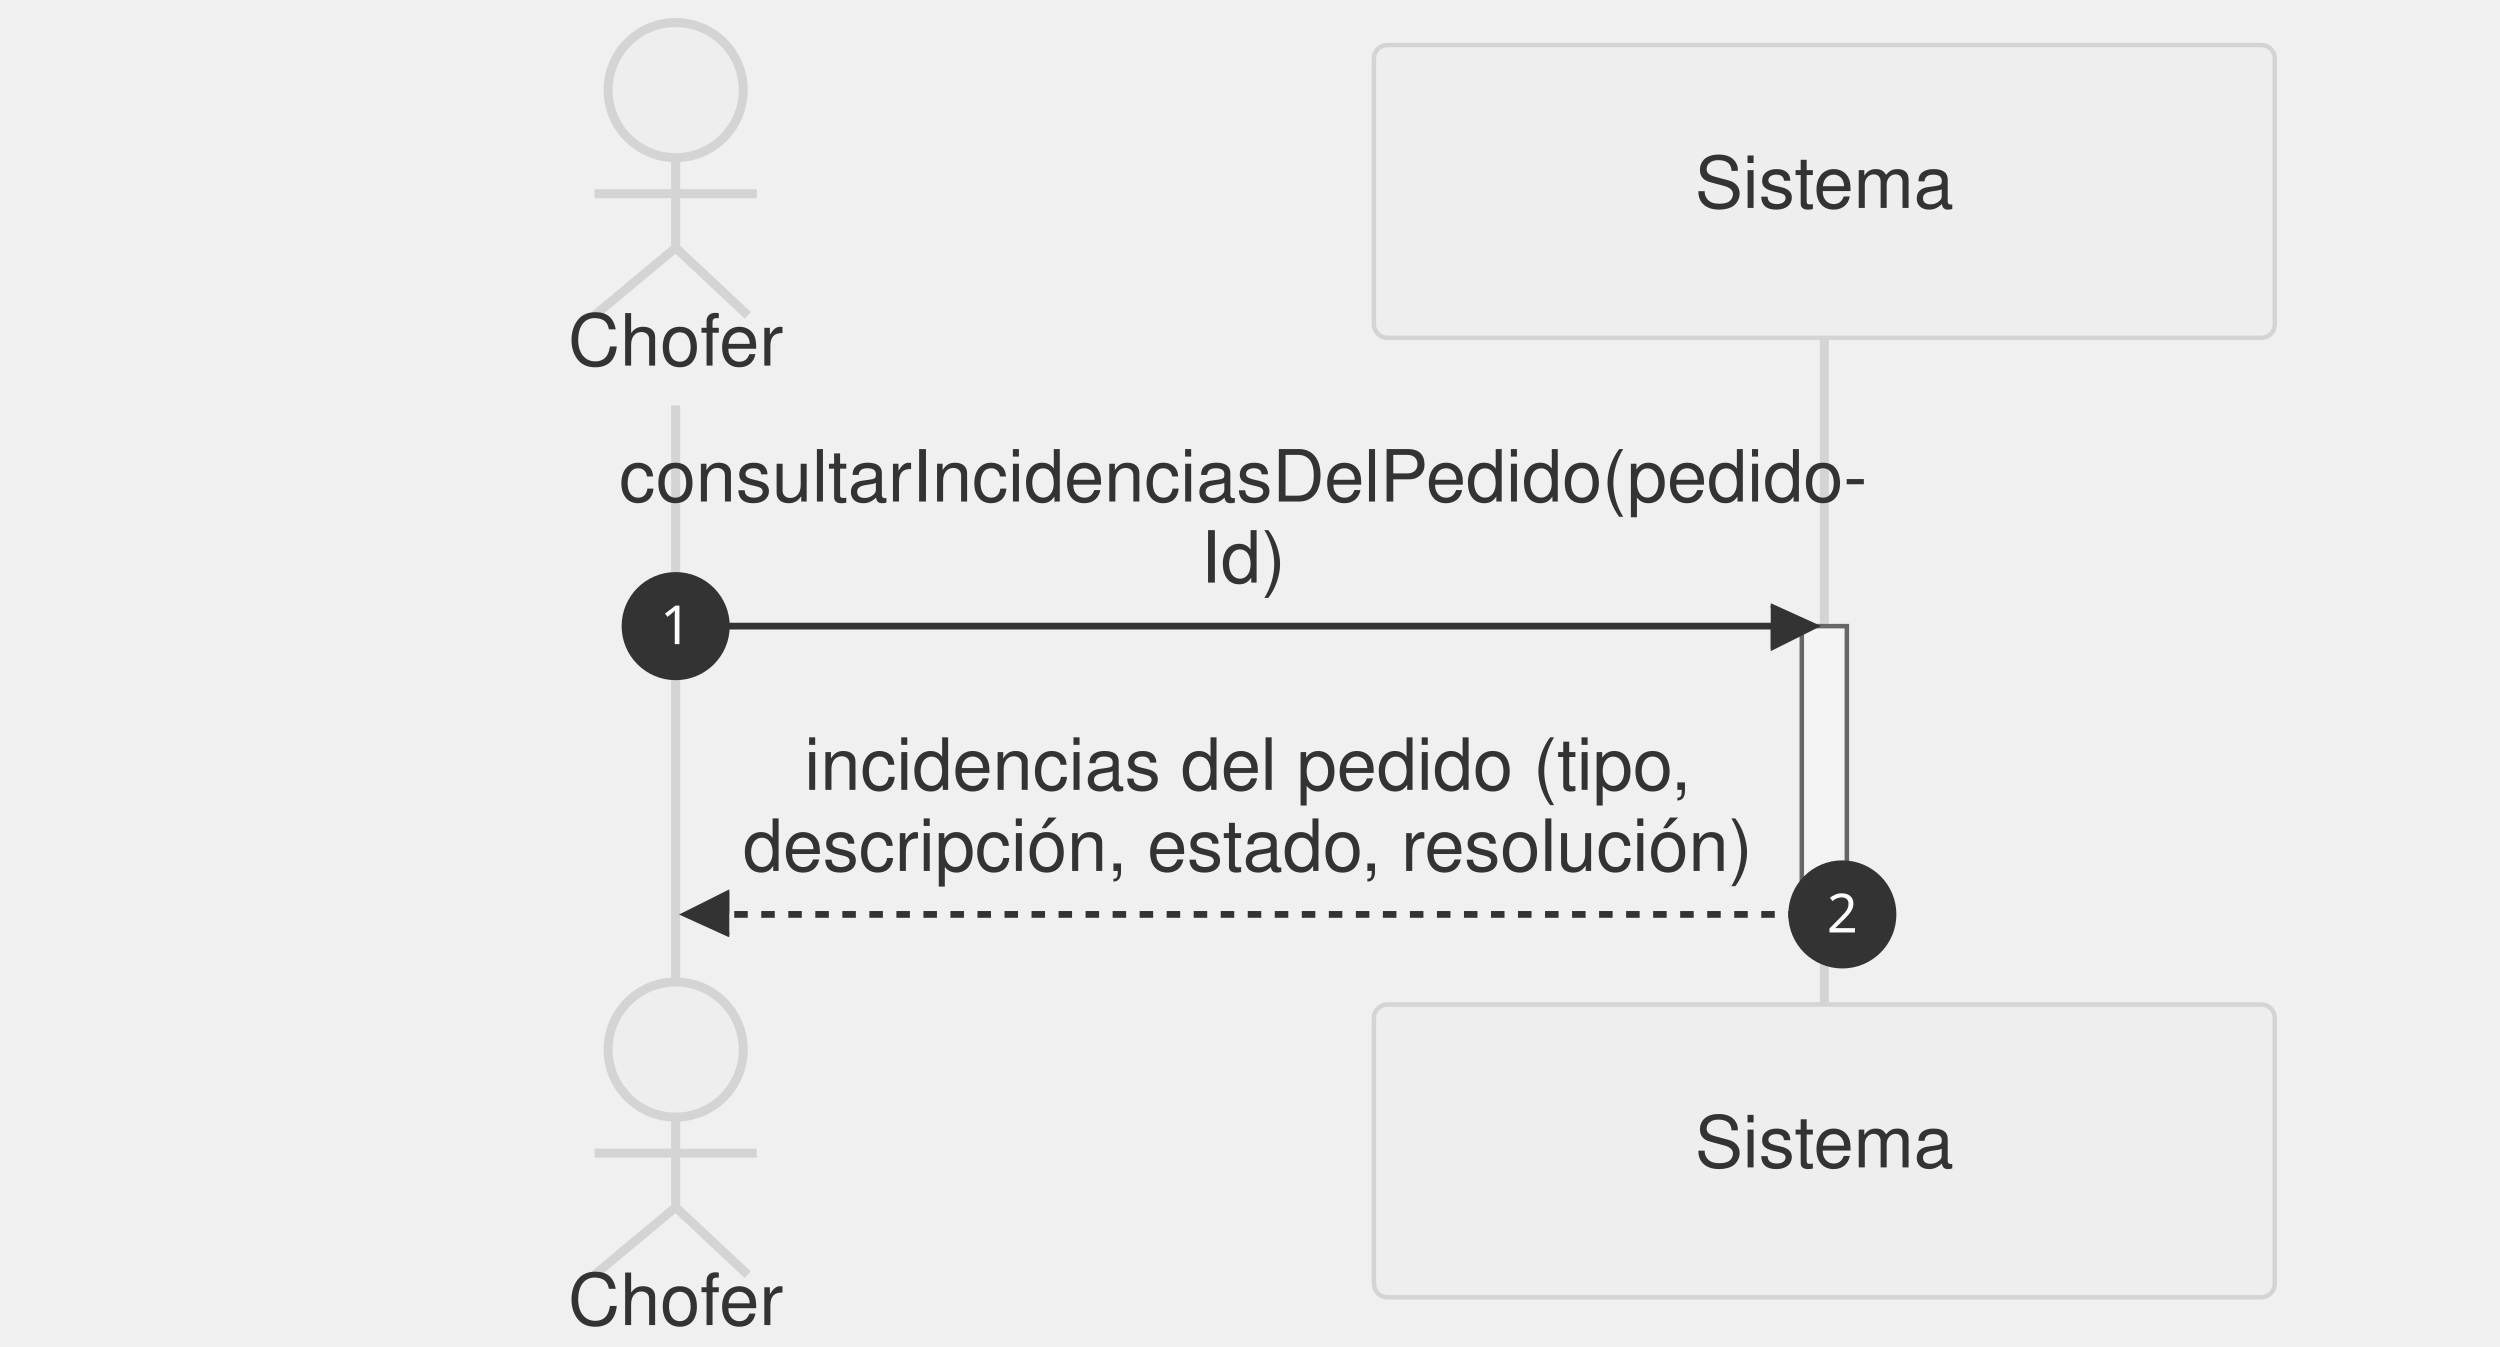
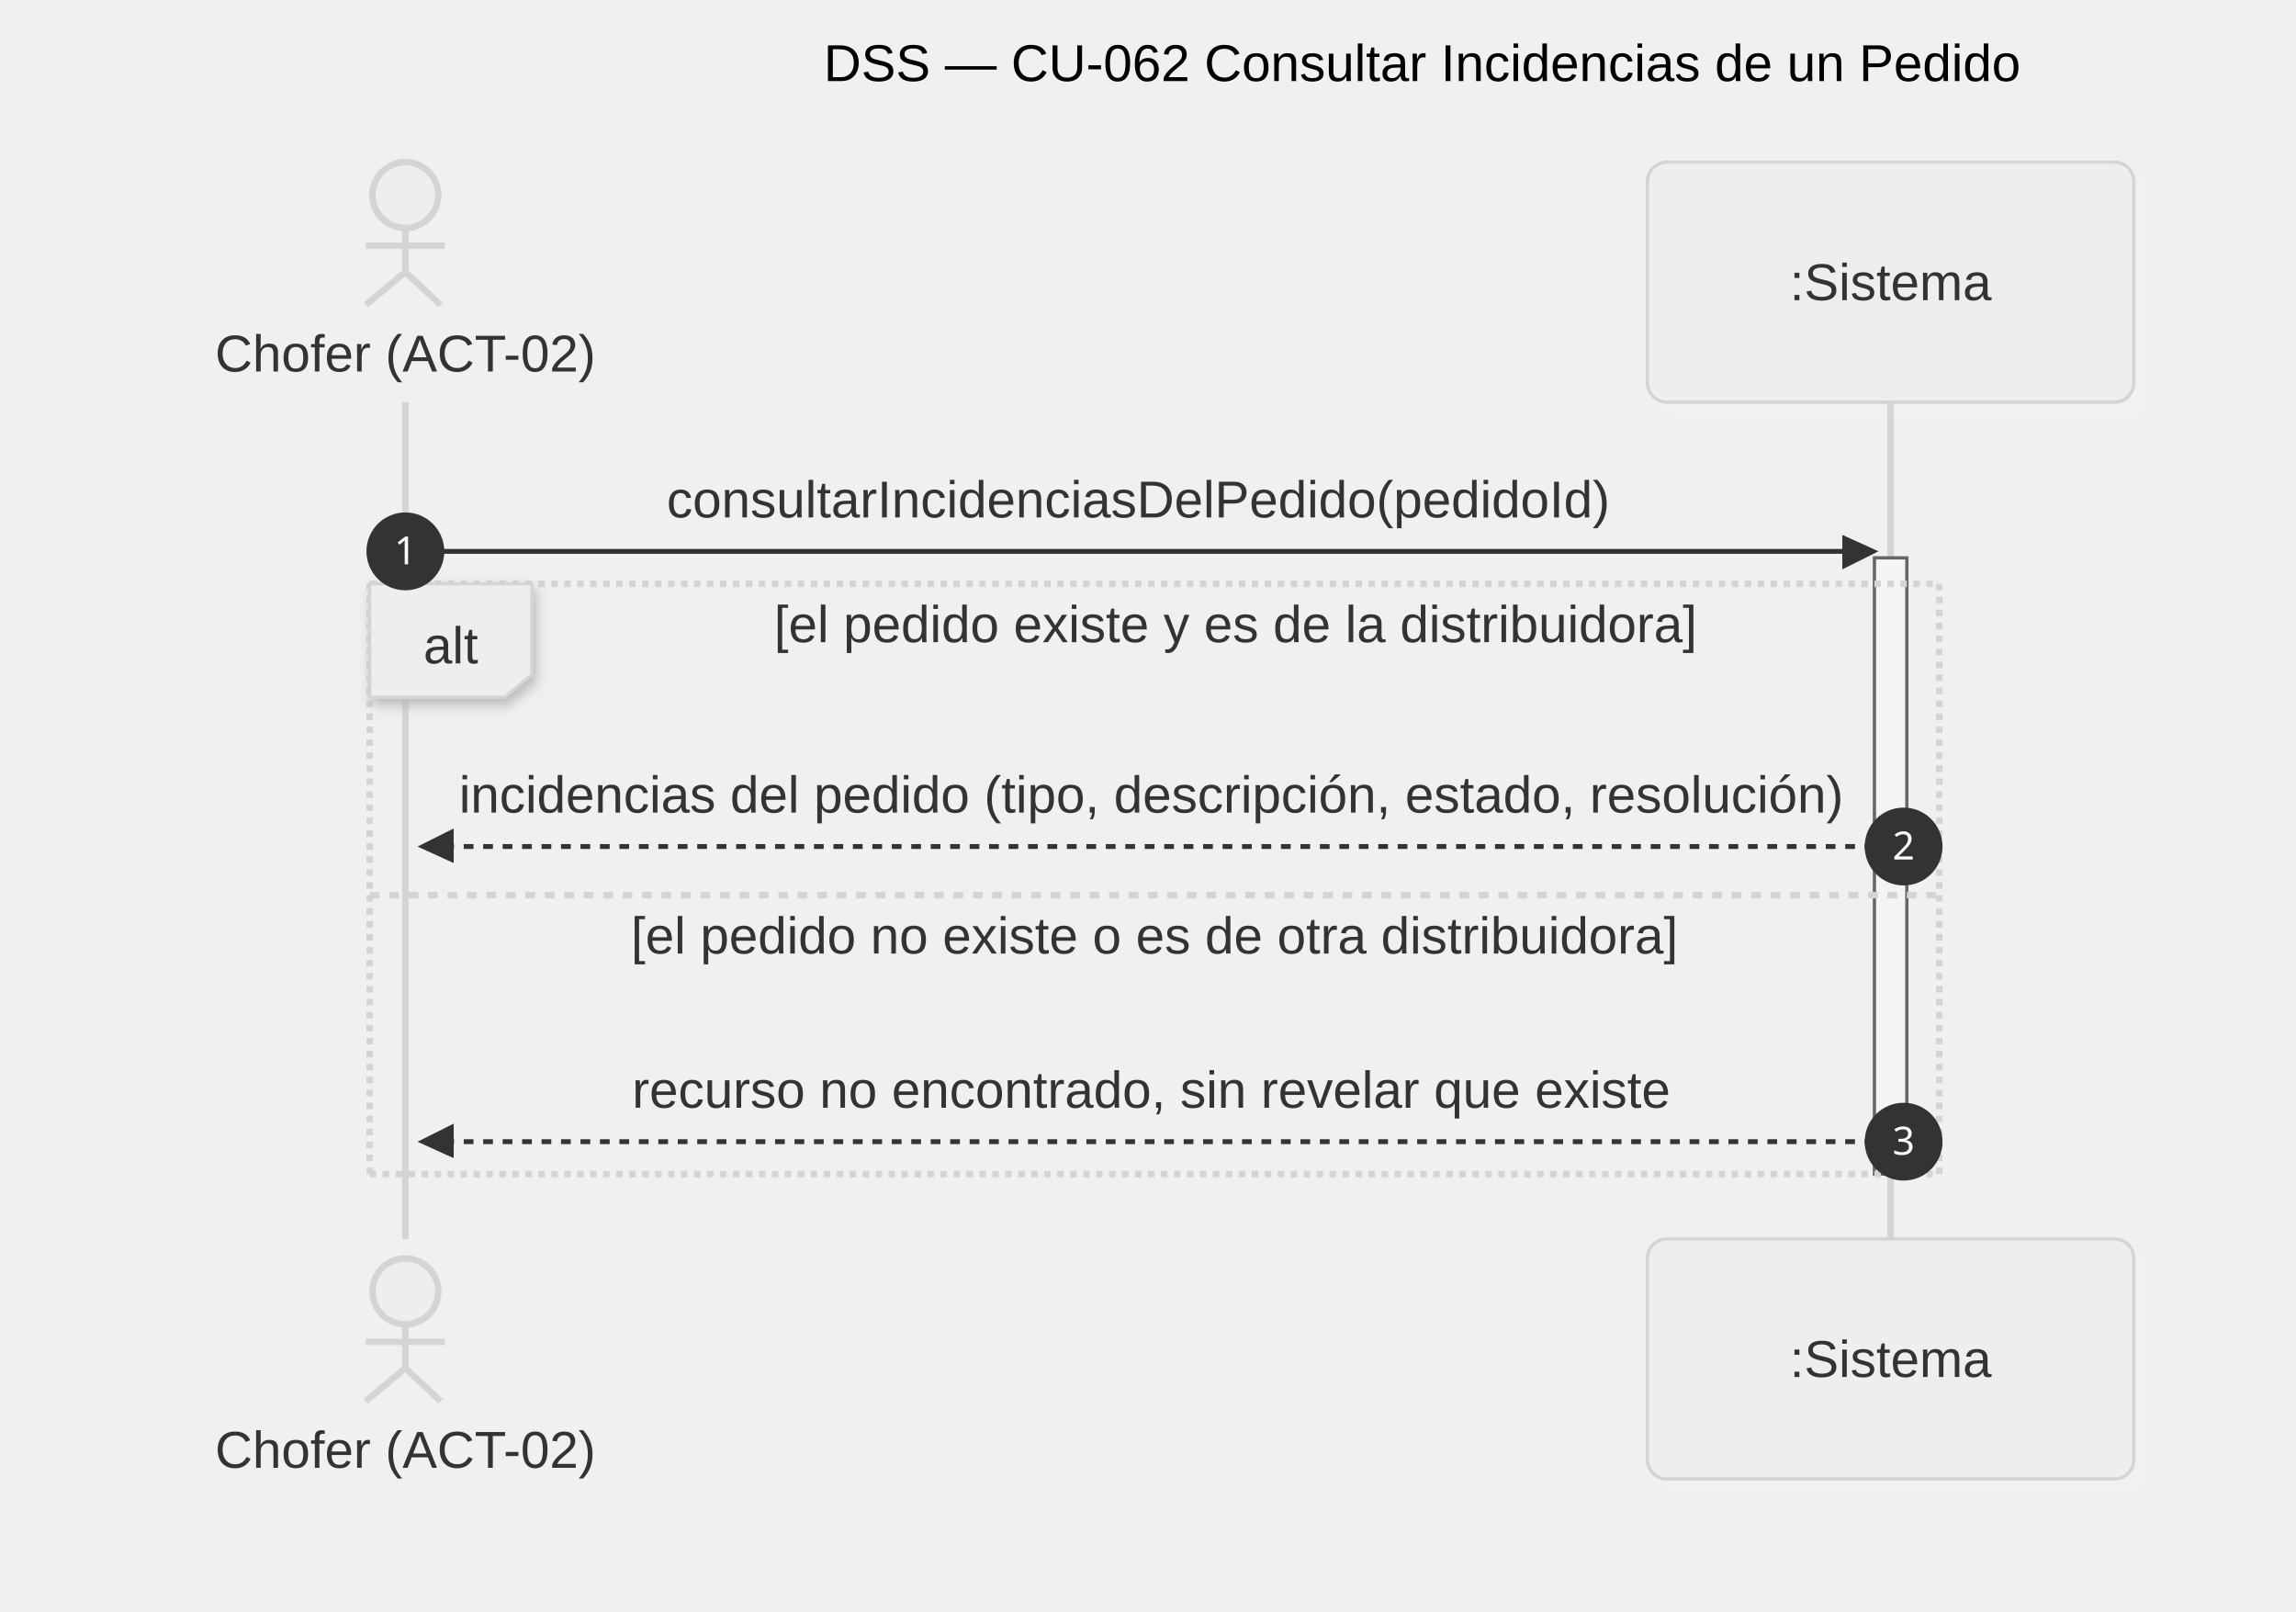
- <svg xmlns="http://www.w3.org/2000/svg" id="my-svg" width="555" height="299" viewBox="-50 -10 555 299" role="graphics-document document" aria-roledescription="sequence" style="background-color: transparent;">
+ <svg xmlns="http://www.w3.org/2000/svg" id="my-svg" width="100%" style="max-width: 708px; background-color: transparent;" viewBox="-50 -50 708 497" role="graphics-document document" aria-roledescription="sequence">
  <g>
-     <rect x="255" y="213" fill="#eaeaea" stroke="#666" width="200" height="65" name="SIS" rx="3" ry="3" class="actor actor-bottom" />
-     <text x="355" y="245.5" dominant-baseline="central" alignment-baseline="central" class="actor actor-box" style="text-anchor: middle; font-size: 16px; font-weight: 400; font-family: Helvetica, Arial, sans-serif;">
-       <tspan x="355" dy="0">Sistema</tspan>
+     <rect x="458" y="332" fill="#eaeaea" stroke="#666" width="150" height="74" name="SIS" rx="6" ry="6" class="actor actor-bottom" data-look="neo" filter="url(#my-svg-drop-shadow)" />
+     <text x="533" y="369" dominant-baseline="central" alignment-baseline="central" class="actor actor-box" style="text-anchor: middle; font-size: 16px; font-weight: 400;">
+       <tspan x="533" dy="0">:Sistema</tspan>
    </text>
  </g>
  <g />
  <g>
-     <line id="actor1" x1="355" y1="65" x2="355" y2="213" class="actor-line 200" stroke-width="0.5px" stroke="#999" name="SIS" data-et="life-line" data-id="SIS" />
-     <g id="root-1" data-et="participant" data-type="participant" data-id="SIS">
-       <rect x="255" y="0" fill="#eaeaea" stroke="#666" width="200" height="65" name="SIS" rx="3" ry="3" class="actor actor-top" />
-       <text x="355" y="32.5" dominant-baseline="central" alignment-baseline="central" class="actor actor-box" style="text-anchor: middle; font-size: 16px; font-weight: 400; font-family: Helvetica, Arial, sans-serif;">
-         <tspan x="355" dy="0">Sistema</tspan>
+     <line id="actor1" x1="533" y1="74" x2="533" y2="332" class="actor-line 200" stroke-width="0.5px" stroke="#999" name="SIS" data-et="life-line" data-id="SIS" />
+     <g id="root-1" data-look="neo" data-et="participant" data-type="participant" data-id="SIS">
+       <rect x="458" y="0" fill="#eaeaea" stroke="#666" width="150" height="74" name="SIS" rx="6" ry="6" class="actor actor-top" data-look="neo" filter="url(#my-svg-drop-shadow)" />
+       <text x="533" y="37" dominant-baseline="central" alignment-baseline="central" class="actor actor-box" style="text-anchor: middle; font-size: 16px; font-weight: 400;">
+         <tspan x="533" dy="0">:Sistema</tspan>
      </text>
    </g>
  </g>
  <g>
-     <line id="actor0" x1="100" y1="80" x2="100" y2="213" class="actor-line 200" stroke-width="0.5px" stroke="#999" name="CHO" data-et="life-line" data-id="CHO" />
+     <line id="actor0" x1="75" y1="74" x2="75" y2="332" class="actor-line 200" stroke-width="0.5px" stroke="#999" name="CHO" data-et="life-line" data-id="CHO" />
  </g>
-   <style>#my-svg{font-family:Helvetica,Arial,sans-serif;font-size:16px;fill:#000000;}@keyframes edge-animation-frame{from{stroke-dashoffset:0;}}@keyframes dash{to{stroke-dashoffset:0;}}#my-svg .edge-animation-slow{stroke-dasharray:9,5!important;stroke-dashoffset:900;animation:dash 50s linear infinite;stroke-linecap:round;}#my-svg .edge-animation-fast{stroke-dasharray:9,5!important;stroke-dashoffset:900;animation:dash 20s linear infinite;stroke-linecap:round;}#my-svg .error-icon{fill:#552222;}#my-svg .error-text{fill:#552222;stroke:#552222;}#my-svg .edge-thickness-normal{stroke-width:1px;}#my-svg .edge-thickness-thick{stroke-width:3.5px;}#my-svg .edge-pattern-solid{stroke-dasharray:0;}#my-svg .edge-thickness-invisible{stroke-width:0;fill:none;}#my-svg .edge-pattern-dashed{stroke-dasharray:3;}#my-svg .edge-pattern-dotted{stroke-dasharray:2;}#my-svg .marker{fill:#666;stroke:#666;}#my-svg .marker.cross{stroke:#666;}#my-svg svg{font-family:Helvetica,Arial,sans-serif;font-size:16px;}#my-svg p{margin:0;}#my-svg .actor{stroke:hsl(0, 0%, 83%);fill:#eee;stroke-width:1;}#my-svg rect.actor.outer-path[data-look="neo"]{filter:drop-shadow( 1px 2px 2px rgba(185,185,185,1));}#my-svg rect.note[data-look="neo"]{stroke:#999;fill:#666;filter:drop-shadow( 1px 2px 2px rgba(185,185,185,1));}#my-svg text.actor&gt;tspan{fill:#333;stroke:none;}#my-svg .actor-line{stroke:hsl(0, 0%, 83%);}#my-svg .innerArc{stroke-width:1.5;stroke-dasharray:none;}#my-svg .messageLine0{stroke-width:1.5;stroke-dasharray:none;stroke:#333;}#my-svg .messageLine1{stroke-width:1.5;stroke-dasharray:2,2;stroke:#333;}#my-svg [id$="-arrowhead"] path{fill:#333;stroke:#333;}#my-svg .sequenceNumber{fill:white;}#my-svg [id$="-sequencenumber"]{fill:#333;}#my-svg [id$="-crosshead"] path{fill:#333;stroke:#333;}#my-svg .messageText{fill:#333;stroke:none;}#my-svg .labelBox{stroke:hsl(0, 0%, 83%);fill:#eee;filter:none;}#my-svg .labelText,#my-svg .labelText&gt;tspan{fill:#333;stroke:none;}#my-svg .loopText,#my-svg .loopText&gt;tspan{fill:#333;stroke:none;}#my-svg .sectionTitle,#my-svg .sectionTitle&gt;tspan{fill:#333;stroke:none;}#my-svg .loopLine{stroke-width:2px;stroke-dasharray:2,2;stroke:hsl(0, 0%, 83%);fill:hsl(0, 0%, 83%);}#my-svg .note{stroke:#999;fill:#666;}#my-svg .noteText,#my-svg .noteText&gt;tspan{fill:#fff;stroke:none;font-weight:normal;}#my-svg .activation0{fill:#f4f4f4;stroke:#666;}#my-svg .activation1{fill:#f4f4f4;stroke:#666;}#my-svg .activation2{fill:#f4f4f4;stroke:#666;}#my-svg .actorPopupMenu{position:absolute;}#my-svg .actorPopupMenuPanel{position:absolute;fill:#eee;box-shadow:0px 8px 16px 0px rgba(0,0,0,0.2);filter:drop-shadow(3px 5px 2px rgb(0 0 0 / 0.4));}#my-svg .actor-man circle,#my-svg line{fill:#eee;stroke-width:2px;}#my-svg g rect.rect{filter:drop-shadow( 1px 2px 2px rgba(185,185,185,1));stroke:#999;}#my-svg .node .neo-node{stroke:#999;}#my-svg [data-look="neo"].node rect,#my-svg [data-look="neo"].cluster rect,#my-svg [data-look="neo"].node polygon{stroke:url(#my-svg-gradient);filter:drop-shadow( 1px 2px 2px rgba(185,185,185,1));}#my-svg [data-look="neo"].swimlane.cluster rect{filter:none;}#my-svg [data-look="neo"].node path{stroke:url(#my-svg-gradient);stroke-width:1px;}#my-svg [data-look="neo"].node .outer-path{filter:drop-shadow( 1px 2px 2px rgba(185,185,185,1));}#my-svg [data-look="neo"].node .neo-line path{stroke:#999;filter:none;}#my-svg [data-look="neo"].node circle{stroke:url(#my-svg-gradient);filter:drop-shadow( 1px 2px 2px rgba(185,185,185,1));}#my-svg [data-look="neo"].node circle .state-start{fill:#000000;}#my-svg [data-look="neo"].icon-shape .icon{fill:url(#my-svg-gradient);filter:drop-shadow( 1px 2px 2px rgba(185,185,185,1));}#my-svg [data-look="neo"].icon-shape .icon-neo path{stroke:url(#my-svg-gradient);filter:drop-shadow( 1px 2px 2px rgba(185,185,185,1));}#my-svg :root{--mermaid-font-family:Helvetica,Arial,sans-serif;}</style>
+   <style>#my-svg{font-family:"trebuchet ms",verdana,arial,sans-serif;font-size:16px;fill:#000000;}@keyframes edge-animation-frame{from{stroke-dashoffset:0;}}@keyframes dash{to{stroke-dashoffset:0;}}#my-svg .edge-animation-slow{stroke-dasharray:9,5!important;stroke-dashoffset:900;animation:dash 50s linear infinite;stroke-linecap:round;}#my-svg .edge-animation-fast{stroke-dasharray:9,5!important;stroke-dashoffset:900;animation:dash 20s linear infinite;stroke-linecap:round;}#my-svg .error-icon{fill:#552222;}#my-svg .error-text{fill:#552222;stroke:#552222;}#my-svg .edge-thickness-normal{stroke-width:1px;}#my-svg .edge-thickness-thick{stroke-width:3.5px;}#my-svg .edge-pattern-solid{stroke-dasharray:0;}#my-svg .edge-thickness-invisible{stroke-width:0;fill:none;}#my-svg .edge-pattern-dashed{stroke-dasharray:3;}#my-svg .edge-pattern-dotted{stroke-dasharray:2;}#my-svg .marker{fill:#666;stroke:#666;}#my-svg .marker.cross{stroke:#666;}#my-svg svg{font-family:"trebuchet ms",verdana,arial,sans-serif;font-size:16px;}#my-svg p{margin:0;}#my-svg .actor{stroke:hsl(0, 0%, 83%);fill:#eee;stroke-width:1;}#my-svg rect.actor.outer-path[data-look="neo"]{filter:drop-shadow( 1px 2px 2px rgba(185,185,185,1));}#my-svg rect.note[data-look="neo"]{stroke:#999;fill:#666;filter:drop-shadow( 1px 2px 2px rgba(185,185,185,1));}#my-svg text.actor&gt;tspan{fill:#333;stroke:none;}#my-svg .actor-line{stroke:hsl(0, 0%, 83%);}#my-svg .innerArc{stroke-width:1.5;stroke-dasharray:none;}#my-svg .messageLine0{stroke-width:1.5;stroke-dasharray:none;stroke:#333;}#my-svg .messageLine1{stroke-width:1.5;stroke-dasharray:2,2;stroke:#333;}#my-svg [id$="-arrowhead"] path{fill:#333;stroke:#333;}#my-svg .sequenceNumber{fill:white;}#my-svg [id$="-sequencenumber"]{fill:#333;}#my-svg [id$="-crosshead"] path{fill:#333;stroke:#333;}#my-svg .messageText{fill:#333;stroke:none;}#my-svg .labelBox{stroke:hsl(0, 0%, 83%);fill:#eee;filter:drop-shadow( 1px 2px 2px rgba(185,185,185,1));}#my-svg .labelText,#my-svg .labelText&gt;tspan{fill:#333;stroke:none;}#my-svg .loopText,#my-svg .loopText&gt;tspan{fill:#333;stroke:none;}#my-svg .sectionTitle,#my-svg .sectionTitle&gt;tspan{fill:#333;stroke:none;}#my-svg .loopLine{stroke-width:2px;stroke-dasharray:2,2;stroke:hsl(0, 0%, 83%);fill:hsl(0, 0%, 83%);}#my-svg .note{stroke:#999;fill:#666;}#my-svg .noteText,#my-svg .noteText&gt;tspan{fill:#fff;stroke:none;}#my-svg .activation0{fill:#f4f4f4;stroke:#666;}#my-svg .activation1{fill:#f4f4f4;stroke:#666;}#my-svg .activation2{fill:#f4f4f4;stroke:#666;}#my-svg .actorPopupMenu{position:absolute;}#my-svg .actorPopupMenuPanel{position:absolute;fill:#eee;box-shadow:0px 8px 16px 0px rgba(0,0,0,0.2);filter:drop-shadow(3px 5px 2px rgb(0 0 0 / 0.4));}#my-svg .actor-man circle,#my-svg line{fill:#eee;stroke-width:2px;}#my-svg g rect.rect{filter:drop-shadow( 1px 2px 2px rgba(185,185,185,1));stroke:#999;}#my-svg .node .neo-node{stroke:#999;}#my-svg [data-look="neo"].node rect,#my-svg [data-look="neo"].cluster rect,#my-svg [data-look="neo"].node polygon{stroke:url(#my-svg-gradient);filter:drop-shadow( 1px 2px 2px rgba(185,185,185,1));}#my-svg [data-look="neo"].swimlane.cluster rect{filter:none;}#my-svg [data-look="neo"].node path{stroke:url(#my-svg-gradient);stroke-width:1px;}#my-svg [data-look="neo"].node .outer-path{filter:drop-shadow( 1px 2px 2px rgba(185,185,185,1));}#my-svg [data-look="neo"].node .neo-line path{stroke:#999;filter:none;}#my-svg [data-look="neo"].node circle{stroke:url(#my-svg-gradient);filter:drop-shadow( 1px 2px 2px rgba(185,185,185,1));}#my-svg [data-look="neo"].node circle .state-start{fill:#000000;}#my-svg [data-look="neo"].icon-shape .icon{fill:url(#my-svg-gradient);filter:drop-shadow( 1px 2px 2px rgba(185,185,185,1));}#my-svg [data-look="neo"].icon-shape .icon-neo path{stroke:url(#my-svg-gradient);filter:drop-shadow( 1px 2px 2px rgba(185,185,185,1));}#my-svg :root{--mermaid-font-family:"trebuchet ms",verdana,arial,sans-serif;}</style>
  <g />
  <defs>
    <symbol id="my-svg-computer" width="24" height="24">
      <path transform="scale(.5)" d="M2 2v13h20v-13h-20zm18 11h-16v-9h16v9zm-10.228 6l.466-1h3.524l.467 1h-4.457zm14.228 3h-24l2-6h2.104l-1.33 4h18.45l-1.297-4h2.073l2 6zm-5-10h-14v-7h14v7z" />
    </symbol>
  </defs>
  <defs>
    <symbol id="my-svg-database" fill-rule="evenodd" clip-rule="evenodd">
      <path transform="scale(.5)" d="M12.258.001l.256.004.255.005.253.008.251.01.249.012.247.015.246.016.242.019.241.02.239.023.236.024.233.027.231.028.229.031.225.032.223.034.22.036.217.038.214.04.211.041.208.043.205.045.201.046.198.048.194.05.191.051.187.053.183.054.18.056.175.057.172.059.168.06.163.061.16.063.155.064.15.066.074.033.073.033.071.034.07.034.069.035.068.035.067.035.066.035.064.036.064.036.062.036.06.036.06.037.058.037.058.037.055.038.055.038.053.038.052.038.051.039.05.039.048.039.047.039.045.04.044.04.043.04.041.04.04.041.039.041.037.041.036.041.034.041.033.042.032.042.03.042.029.042.027.042.026.043.024.043.023.043.021.043.02.043.018.044.017.043.015.044.013.044.012.044.011.045.009.044.007.045.006.045.004.045.002.045.001.045v17l-.001.045-.002.045-.004.045-.006.045-.007.045-.009.044-.011.045-.012.044-.013.044-.015.044-.017.043-.018.044-.02.043-.021.043-.023.043-.024.043-.026.043-.027.042-.029.042-.03.042-.032.042-.033.042-.034.041-.036.041-.037.041-.039.041-.04.041-.041.04-.043.04-.044.04-.045.04-.047.039-.048.039-.05.039-.051.039-.052.038-.053.038-.055.038-.055.038-.058.037-.058.037-.06.037-.06.036-.062.036-.064.036-.064.036-.066.035-.067.035-.068.035-.069.035-.07.034-.071.034-.073.033-.074.033-.15.066-.155.064-.16.063-.163.061-.168.06-.172.059-.175.057-.18.056-.183.054-.187.053-.191.051-.194.05-.198.048-.201.046-.205.045-.208.043-.211.041-.214.04-.217.038-.22.036-.223.034-.225.032-.229.031-.231.028-.233.027-.236.024-.239.023-.241.02-.242.019-.246.016-.247.015-.249.012-.251.01-.253.008-.255.005-.256.004-.258.001-.258-.001-.256-.004-.255-.005-.253-.008-.251-.01-.249-.012-.247-.015-.245-.016-.243-.019-.241-.02-.238-.023-.236-.024-.234-.027-.231-.028-.228-.031-.226-.032-.223-.034-.22-.036-.217-.038-.214-.04-.211-.041-.208-.043-.204-.045-.201-.046-.198-.048-.195-.05-.19-.051-.187-.053-.184-.054-.179-.056-.176-.057-.172-.059-.167-.06-.164-.061-.159-.063-.155-.064-.151-.066-.074-.033-.072-.033-.072-.034-.07-.034-.069-.035-.068-.035-.067-.035-.066-.035-.064-.036-.063-.036-.062-.036-.061-.036-.06-.037-.058-.037-.057-.037-.056-.038-.055-.038-.053-.038-.052-.038-.051-.039-.049-.039-.049-.039-.046-.039-.046-.04-.044-.04-.043-.04-.041-.04-.04-.041-.039-.041-.037-.041-.036-.041-.034-.041-.033-.042-.032-.042-.03-.042-.029-.042-.027-.042-.026-.043-.024-.043-.023-.043-.021-.043-.02-.043-.018-.044-.017-.043-.015-.044-.013-.044-.012-.044-.011-.045-.009-.044-.007-.045-.006-.045-.004-.045-.002-.045-.001-.045v-17l.001-.045.002-.045.004-.045.006-.045.007-.045.009-.044.011-.045.012-.044.013-.044.015-.044.017-.043.018-.044.02-.043.021-.043.023-.043.024-.043.026-.043.027-.042.029-.042.03-.042.032-.042.033-.042.034-.041.036-.041.037-.041.039-.041.04-.041.041-.04.043-.04.044-.04.046-.04.046-.039.049-.039.049-.039.051-.039.052-.038.053-.038.055-.038.056-.038.057-.037.058-.037.06-.037.061-.036.062-.036.063-.036.064-.036.066-.035.067-.035.068-.035.069-.035.07-.034.072-.034.072-.033.074-.033.151-.066.155-.064.159-.063.164-.061.167-.06.172-.059.176-.057.179-.056.184-.054.187-.053.19-.051.195-.05.198-.048.201-.046.204-.045.208-.043.211-.041.214-.04.217-.038.22-.036.223-.034.226-.032.228-.031.231-.028.234-.027.236-.024.238-.023.241-.02.243-.019.245-.016.247-.015.249-.012.251-.01.253-.008.255-.005.256-.004.258-.001.258.001zm-9.258 20.499v.01l.001.021.003.021.004.022.005.021.006.022.007.022.009.023.01.022.011.023.012.023.013.023.015.023.016.024.017.023.018.024.019.024.021.024.022.025.023.024.024.025.052.049.056.05.061.051.066.051.07.051.075.051.079.052.084.052.088.052.092.052.097.052.102.051.105.052.11.052.114.051.119.051.123.051.127.05.131.05.135.05.139.048.144.049.147.047.152.047.155.047.16.045.163.045.167.043.171.043.176.041.178.041.183.039.187.039.19.037.194.035.197.035.202.033.204.031.209.03.212.029.216.027.219.025.222.024.226.021.23.02.233.018.236.016.24.015.243.012.246.01.249.008.253.005.256.004.259.001.26-.001.257-.004.254-.005.25-.008.247-.011.244-.012.241-.014.237-.016.233-.018.231-.021.226-.021.224-.024.22-.026.216-.027.212-.028.21-.031.205-.031.202-.034.198-.034.194-.036.191-.037.187-.039.183-.04.179-.04.175-.042.172-.043.168-.044.163-.045.16-.046.155-.046.152-.047.148-.048.143-.049.139-.049.136-.05.131-.05.126-.05.123-.051.118-.052.114-.051.11-.052.106-.052.101-.052.096-.052.092-.052.088-.053.083-.051.079-.052.074-.052.07-.051.065-.051.06-.051.056-.05.051-.05.023-.024.023-.025.021-.024.02-.024.019-.024.018-.024.017-.024.015-.023.014-.024.013-.023.012-.023.01-.023.01-.022.008-.022.006-.022.006-.022.004-.022.004-.021.001-.021.001-.021v-4.127l-.077.055-.08.053-.083.054-.085.053-.087.052-.09.052-.093.051-.095.05-.097.05-.1.049-.102.049-.105.048-.106.047-.109.047-.111.046-.114.045-.115.045-.118.044-.12.043-.122.042-.124.042-.126.041-.128.04-.13.04-.132.038-.134.038-.135.037-.138.037-.139.035-.142.035-.143.034-.144.033-.147.032-.148.031-.15.03-.151.03-.153.029-.154.027-.156.027-.158.026-.159.025-.161.024-.162.023-.163.022-.165.021-.166.02-.167.019-.169.018-.169.017-.171.016-.173.015-.173.014-.175.013-.175.012-.177.011-.178.01-.179.008-.179.008-.181.006-.182.005-.182.004-.184.003-.184.002h-.37l-.184-.002-.184-.003-.182-.004-.182-.005-.181-.006-.179-.008-.179-.008-.178-.01-.176-.011-.176-.012-.175-.013-.173-.014-.172-.015-.171-.016-.17-.017-.169-.018-.167-.019-.166-.02-.165-.021-.163-.022-.162-.023-.161-.024-.159-.025-.157-.026-.156-.027-.155-.027-.153-.029-.151-.03-.15-.03-.148-.031-.146-.032-.145-.033-.143-.034-.141-.035-.14-.035-.137-.037-.136-.037-.134-.038-.132-.038-.13-.04-.128-.04-.126-.041-.124-.042-.122-.042-.12-.044-.117-.043-.116-.045-.113-.045-.112-.046-.109-.047-.106-.047-.105-.048-.102-.049-.1-.049-.097-.05-.095-.05-.093-.052-.09-.051-.087-.052-.085-.053-.083-.054-.08-.054-.077-.054v4.127zm0-5.654v.011l.001.021.003.021.004.021.005.022.006.022.007.022.009.022.01.022.011.023.012.023.013.023.015.024.016.023.017.024.018.024.019.024.021.024.022.024.023.025.024.024.052.05.056.05.061.05.066.051.07.051.075.052.079.051.084.052.088.052.092.052.097.052.102.052.105.052.11.051.114.051.119.052.123.05.127.051.131.05.135.049.139.049.144.048.147.048.152.047.155.046.16.045.163.045.167.044.171.042.176.042.178.04.183.04.187.038.19.037.194.036.197.034.202.033.204.032.209.03.212.028.216.027.219.025.222.024.226.022.23.02.233.018.236.016.24.014.243.012.246.01.249.008.253.006.256.003.259.001.26-.001.257-.003.254-.006.25-.008.247-.01.244-.012.241-.015.237-.016.233-.018.231-.02.226-.022.224-.024.22-.025.216-.027.212-.029.21-.03.205-.032.202-.033.198-.035.194-.036.191-.037.187-.039.183-.039.179-.041.175-.042.172-.043.168-.044.163-.045.16-.045.155-.047.152-.047.148-.048.143-.048.139-.05.136-.049.131-.05.126-.051.123-.051.118-.051.114-.052.11-.052.106-.052.101-.052.096-.052.092-.052.088-.052.083-.052.079-.052.074-.051.07-.052.065-.051.06-.05.056-.051.051-.049.023-.025.023-.024.021-.025.02-.024.019-.024.018-.024.017-.024.015-.023.014-.023.013-.024.012-.022.01-.023.01-.023.008-.022.006-.022.006-.022.004-.021.004-.022.001-.021.001-.021v-4.139l-.077.054-.08.054-.083.054-.085.052-.087.053-.09.051-.093.051-.095.051-.097.05-.1.049-.102.049-.105.048-.106.047-.109.047-.111.046-.114.045-.115.044-.118.044-.12.044-.122.042-.124.042-.126.041-.128.04-.13.039-.132.039-.134.038-.135.037-.138.036-.139.036-.142.035-.143.033-.144.033-.147.033-.148.031-.15.03-.151.03-.153.028-.154.028-.156.027-.158.026-.159.025-.161.024-.162.023-.163.022-.165.021-.166.02-.167.019-.169.018-.169.017-.171.016-.173.015-.173.014-.175.013-.175.012-.177.011-.178.009-.179.009-.179.007-.181.007-.182.005-.182.004-.184.003-.184.002h-.37l-.184-.002-.184-.003-.182-.004-.182-.005-.181-.007-.179-.007-.179-.009-.178-.009-.176-.011-.176-.012-.175-.013-.173-.014-.172-.015-.171-.016-.17-.017-.169-.018-.167-.019-.166-.02-.165-.021-.163-.022-.162-.023-.161-.024-.159-.025-.157-.026-.156-.027-.155-.028-.153-.028-.151-.03-.15-.03-.148-.031-.146-.033-.145-.033-.143-.033-.141-.035-.14-.036-.137-.036-.136-.037-.134-.038-.132-.039-.13-.039-.128-.04-.126-.041-.124-.042-.122-.043-.12-.043-.117-.044-.116-.044-.113-.046-.112-.046-.109-.046-.106-.047-.105-.048-.102-.049-.1-.049-.097-.05-.095-.051-.093-.051-.09-.051-.087-.053-.085-.052-.083-.054-.08-.054-.077-.054v4.139zm0-5.666v.011l.001.02.003.022.004.021.005.022.006.021.007.022.009.023.01.022.011.023.012.023.013.023.015.023.016.024.017.024.018.023.019.024.021.025.022.024.023.024.024.025.052.05.056.05.061.05.066.051.07.051.075.052.079.051.084.052.088.052.092.052.097.052.102.052.105.051.11.052.114.051.119.051.123.051.127.05.131.05.135.05.139.049.144.048.147.048.152.047.155.046.16.045.163.045.167.043.171.043.176.042.178.04.183.04.187.038.19.037.194.036.197.034.202.033.204.032.209.03.212.028.216.027.219.025.222.024.226.021.23.02.233.018.236.017.24.014.243.012.246.01.249.008.253.006.256.003.259.001.26-.001.257-.003.254-.006.25-.008.247-.01.244-.013.241-.014.237-.016.233-.018.231-.02.226-.022.224-.024.22-.025.216-.027.212-.029.21-.03.205-.032.202-.033.198-.035.194-.036.191-.037.187-.039.183-.039.179-.041.175-.042.172-.043.168-.044.163-.045.16-.045.155-.047.152-.047.148-.048.143-.049.139-.049.136-.049.131-.051.126-.05.123-.051.118-.052.114-.051.11-.052.106-.052.101-.052.096-.052.092-.052.088-.052.083-.052.079-.052.074-.052.07-.051.065-.051.06-.051.056-.05.051-.049.023-.025.023-.025.021-.024.02-.024.019-.024.018-.024.017-.024.015-.023.014-.024.013-.023.012-.023.01-.022.01-.023.008-.022.006-.022.006-.022.004-.022.004-.021.001-.021.001-.021v-4.153l-.077.054-.08.054-.083.053-.085.053-.087.053-.09.051-.093.051-.095.051-.097.05-.1.049-.102.048-.105.048-.106.048-.109.046-.111.046-.114.046-.115.044-.118.044-.12.043-.122.043-.124.042-.126.041-.128.04-.13.039-.132.039-.134.038-.135.037-.138.036-.139.036-.142.034-.143.034-.144.033-.147.032-.148.032-.15.03-.151.03-.153.028-.154.028-.156.027-.158.026-.159.024-.161.024-.162.023-.163.023-.165.021-.166.02-.167.019-.169.018-.169.017-.171.016-.173.015-.173.014-.175.013-.175.012-.177.01-.178.01-.179.009-.179.007-.181.006-.182.006-.182.004-.184.003-.184.001-.185.001-.185-.001-.184-.001-.184-.003-.182-.004-.182-.006-.181-.006-.179-.007-.179-.009-.178-.01-.176-.01-.176-.012-.175-.013-.173-.014-.172-.015-.171-.016-.17-.017-.169-.018-.167-.019-.166-.02-.165-.021-.163-.023-.162-.023-.161-.024-.159-.024-.157-.026-.156-.027-.155-.028-.153-.028-.151-.03-.15-.03-.148-.032-.146-.032-.145-.033-.143-.034-.141-.034-.14-.036-.137-.036-.136-.037-.134-.038-.132-.039-.13-.039-.128-.041-.126-.041-.124-.041-.122-.043-.12-.043-.117-.044-.116-.044-.113-.046-.112-.046-.109-.046-.106-.048-.105-.048-.102-.048-.1-.05-.097-.049-.095-.051-.093-.051-.09-.052-.087-.052-.085-.053-.083-.053-.08-.054-.077-.054v4.153zm8.74-8.179l-.257.004-.254.005-.25.008-.247.011-.244.012-.241.014-.237.016-.233.018-.231.021-.226.022-.224.023-.22.026-.216.027-.212.028-.21.031-.205.032-.202.033-.198.034-.194.036-.191.038-.187.038-.183.04-.179.041-.175.042-.172.043-.168.043-.163.045-.16.046-.155.046-.152.048-.148.048-.143.048-.139.049-.136.05-.131.05-.126.051-.123.051-.118.051-.114.052-.11.052-.106.052-.101.052-.096.052-.092.052-.088.052-.083.052-.079.052-.074.051-.07.052-.065.051-.06.05-.056.05-.051.05-.023.025-.023.024-.021.024-.02.025-.019.024-.018.024-.017.023-.015.024-.014.023-.013.023-.012.023-.01.023-.01.022-.008.022-.006.023-.006.021-.004.022-.004.021-.001.021-.001.021.001.021.001.021.004.021.004.022.006.021.006.023.008.022.01.022.01.023.012.023.013.023.014.023.015.024.017.023.018.024.019.024.02.025.021.024.023.024.023.025.051.05.056.05.06.05.065.051.07.052.074.051.079.052.083.052.088.052.092.052.096.052.101.052.106.052.11.052.114.052.118.051.123.051.126.051.131.05.136.05.139.049.143.048.148.048.152.048.155.046.16.046.163.045.168.043.172.043.175.042.179.041.183.04.187.038.191.038.194.036.198.034.202.033.205.032.21.031.212.028.216.027.22.026.224.023.226.022.231.021.233.018.237.016.241.014.244.012.247.011.25.008.254.005.257.004.26.001.26-.001.257-.004.254-.005.25-.008.247-.011.244-.012.241-.014.237-.016.233-.018.231-.021.226-.022.224-.023.22-.026.216-.027.212-.028.21-.031.205-.032.202-.033.198-.034.194-.036.191-.038.187-.038.183-.04.179-.041.175-.042.172-.043.168-.043.163-.045.16-.046.155-.046.152-.048.148-.048.143-.048.139-.049.136-.05.131-.05.126-.051.123-.051.118-.051.114-.052.11-.052.106-.052.101-.052.096-.052.092-.052.088-.052.083-.052.079-.052.074-.051.07-.052.065-.051.06-.05.056-.05.051-.05.023-.025.023-.024.021-.024.02-.025.019-.024.018-.024.017-.023.015-.024.014-.023.013-.023.012-.023.01-.023.01-.022.008-.022.006-.023.006-.021.004-.022.004-.021.001-.021.001-.021-.001-.021-.001-.021-.004-.021-.004-.022-.006-.021-.006-.023-.008-.022-.01-.022-.01-.023-.012-.023-.013-.023-.014-.023-.015-.024-.017-.023-.018-.024-.019-.024-.02-.025-.021-.024-.023-.024-.023-.025-.051-.05-.056-.05-.06-.05-.065-.051-.07-.052-.074-.051-.079-.052-.083-.052-.088-.052-.092-.052-.096-.052-.101-.052-.106-.052-.11-.052-.114-.052-.118-.051-.123-.051-.126-.051-.131-.05-.136-.05-.139-.049-.143-.048-.148-.048-.152-.048-.155-.046-.16-.046-.163-.045-.168-.043-.172-.043-.175-.042-.179-.041-.183-.04-.187-.038-.191-.038-.194-.036-.198-.034-.202-.033-.205-.032-.21-.031-.212-.028-.216-.027-.22-.026-.224-.023-.226-.022-.231-.021-.233-.018-.237-.016-.241-.014-.244-.012-.247-.011-.25-.008-.254-.005-.257-.004-.26-.001-.26.001z" />
    </symbol>
  </defs>
  <defs>
    <symbol id="my-svg-clock" width="24" height="24">
      <path transform="scale(.5)" d="M12 2c5.514 0 10 4.486 10 10s-4.486 10-10 10-10-4.486-10-10 4.486-10 10-10zm0-2c-6.627 0-12 5.373-12 12s5.373 12 12 12 12-5.373 12-12-5.373-12-12-12zm5.848 12.459c.202.038.202.333.001.372-1.907.361-6.045 1.111-6.547 1.111-.719 0-1.301-.582-1.301-1.301 0-.512.77-5.447 1.125-7.445.034-.192.312-.181.343.014l.985 6.238 5.394 1.011z" />
    </symbol>
  </defs>
  <defs>
    <marker id="my-svg-arrowhead" refX="7.9" refY="5" markerUnits="userSpaceOnUse" markerWidth="12" markerHeight="12" orient="auto-start-reverse">
      <path d="M -1 0 L 10 5 L 0 10 z" />
    </marker>
  </defs>
  <defs>
    <marker id="my-svg-crosshead" markerWidth="15" markerHeight="8" orient="auto" refX="4" refY="4.5">
      <path fill="none" stroke="#000000" stroke-width="1pt" d="M 1,2 L 6,7 M 6,2 L 1,7" style="stroke-dasharray: 0, 0;" />
    </marker>
  </defs>
  <defs>
    <marker id="my-svg-filled-head" refX="15.5" refY="7" markerWidth="20" markerHeight="28" orient="auto">
      <path d="M 18,7 L9,13 L14,7 L9,1 Z" />
    </marker>
  </defs>
  <defs>
    <marker id="my-svg-sequencenumber" refX="15" refY="15" markerWidth="60" markerHeight="40" orient="auto">
      <circle cx="15" cy="15" r="6" />
    </marker>
  </defs>
  <defs>
    <marker id="my-svg-solidTopArrowHead" refX="7.9" refY="7.25" markerUnits="userSpaceOnUse" markerWidth="12" markerHeight="12" orient="auto-start-reverse">
      <path d="M 0 0 L 10 8 L 0 8 z" />
    </marker>
  </defs>
  <defs>
    <marker id="my-svg-solidBottomArrowHead" refX="7.9" refY="0.75" markerUnits="userSpaceOnUse" markerWidth="12" markerHeight="12" orient="auto-start-reverse">
      <path d="M 0 0 L 10 0 L 0 8 z" />
    </marker>
  </defs>
  <defs>
    <marker id="my-svg-stickTopArrowHead" refX="7.5" refY="7" markerUnits="userSpaceOnUse" markerWidth="12" markerHeight="12" orient="auto-start-reverse">
      <path d="M 0 0 L 7 7" stroke="black" stroke-width="1.5" fill="none" />
    </marker>
  </defs>
  <defs>
    <marker id="my-svg-stickBottomArrowHead" refX="7.5" refY="0" markerUnits="userSpaceOnUse" markerWidth="12" markerHeight="12" orient="auto-start-reverse">
      <path d="M 0 7 L 7 0" stroke="black" stroke-width="1.5" fill="none" />
    </marker>
  </defs>
+   <defs>
+     <filter id="my-svg-drop-shadow" height="130%" width="130%">
+       <feDropShadow dx="4" dy="4" stdDeviation="0" flood-opacity="0.06" flood-color="#FFFFFF" />
+     </filter>
+   </defs>
  <g>
-     <rect x="350" y="129" fill="#EDF2AE" stroke="#666" width="10" height="64" class="activation0" />
+     <rect x="528" y="122" fill="#EDF2AE" stroke="#666" width="10" height="190" class="activation0" data-look="neo" />
+   </g>
+   <g data-et="control-structure" data-id="i7">
+     <line x1="64" y1="130" x2="548" y2="130" class="loopLine" />
+     <line x1="548" y1="130" x2="548" y2="312" class="loopLine" />
+     <line x1="64" y1="312" x2="548" y2="312" class="loopLine" />
+     <line x1="64" y1="130" x2="64" y2="312" class="loopLine" />
+     <line x1="64" y1="226" x2="548" y2="226" class="loopLine" style="stroke-dasharray: 3, 3;" />
+     <polygon points="64,130 114,130 114,158 105.6,165 64,165" class="labelBox" />
+     <text x="89" y="150" text-anchor="middle" dominant-baseline="middle" alignment-baseline="middle" class="labelText" style="font-size: 16px; font-weight: 400;">alt</text>
+     <text x="331" y="148" text-anchor="middle" class="loopText" style="font-size: 16px; font-weight: 400;">
+       <tspan x="331">[el pedido existe y es de la distribuidora]</tspan>
+     </text>
+     <text x="306" y="244" text-anchor="middle" class="sectionTitle" style="font-size: 16px; font-weight: 400;">[el pedido no existe o es de otra distribuidora]</text>
  </g>
  <g class="actor-man actor-top" name="CHO" data-et="participant" data-type="actor" data-id="CHO" style="stroke: rgb(212, 212, 212);">
-     <line id="actor-man-torso0" x1="100" y1="25" x2="100" y2="45" />
-     <line id="actor-man-arms0" x1="82" y1="33" x2="118" y2="33" />
-     <line x1="82" y1="60" x2="100" y2="45" />
-     <line x1="100" y1="45" x2="116" y2="60" />
-     <circle cx="100" cy="10" r="15" width="200" height="65" />
-     <text x="100" y="67.5" dominant-baseline="central" alignment-baseline="central" class="actor actor-man" style="text-anchor: middle; font-size: 16px; font-weight: 400; font-family: Helvetica, Arial, sans-serif;">
-       <tspan x="100" dy="0">Chofer</tspan>
+     <line id="actor-man-torso0" x1="75" y1="20.308" x2="75" y2="33.846" />
+     <line id="actor-man-arms0" x1="62.815" y1="25.723" x2="87.185" y2="25.723" />
+     <line x1="62.815" y1="44" x2="75" y2="33.846" />
+     <line x1="75" y1="33.846" x2="85.831" y2="44" />
+     <circle cx="75" cy="10.154" r="10.154" width="150" height="74" />
+     <text x="75" y="59" dominant-baseline="central" alignment-baseline="central" class="actor actor-man" style="text-anchor: middle; font-size: 16px; font-weight: 400;">
+       <tspan x="75" dy="0">Chofer (ACT-02)</tspan>
    </text>
  </g>
-   <text x="226" y="80" text-anchor="middle" dominant-baseline="middle" alignment-baseline="middle" class="messageText" dy="1em" style="font-family: Helvetica, Arial, sans-serif; font-size: 16px; font-weight: 400;">consultarIncidenciasDelPedido(pedido-</text>
-   <text x="226" y="98" text-anchor="middle" dominant-baseline="middle" alignment-baseline="middle" class="messageText" dy="1em" style="font-family: Helvetica, Arial, sans-serif; font-size: 16px; font-weight: 400;">Id)</text>
-   <line x1="107" y1="129" x2="351" y2="129" class="messageLine0" data-et="message" data-id="i1" data-from="CHO" data-to="SIS" stroke-width="2" stroke="none" marker-end="url(#my-svg-arrowhead)" style="fill: none;" />
-   <line x1="100" y1="129" x2="100" y2="129" stroke-width="0" marker-start="url(#my-svg-sequencenumber)" />
-   <text x="100" y="133" font-family="sans-serif" font-size="12px" text-anchor="middle" class="sequenceNumber">1</text>
-   <text x="227" y="144" text-anchor="middle" dominant-baseline="middle" alignment-baseline="middle" class="messageText" dy="1em" style="font-family: Helvetica, Arial, sans-serif; font-size: 16px; font-weight: 400;">incidencias del pedido (tipo,</text>
-   <text x="227" y="162" text-anchor="middle" dominant-baseline="middle" alignment-baseline="middle" class="messageText" dy="1em" style="font-family: Helvetica, Arial, sans-serif; font-size: 16px; font-weight: 400;">descripción, estado, resolución)</text>
-   <line x1="356" y1="193" x2="104" y2="193" class="messageLine1" data-et="message" data-id="i3" data-from="SIS" data-to="CHO" stroke-width="2" stroke="none" marker-end="url(#my-svg-arrowhead)" style="stroke-dasharray: 3, 3; fill: none;" />
-   <line x1="359" y1="193" x2="359" y2="193" stroke-width="0" marker-start="url(#my-svg-sequencenumber)" />
-   <text x="359" y="197" font-family="sans-serif" font-size="12px" text-anchor="middle" class="sequenceNumber">2</text>
+   <text x="301" y="89" text-anchor="middle" dominant-baseline="middle" alignment-baseline="middle" class="messageText" dy="1em" style="font-size: 16px; font-weight: 400;">consultarIncidenciasDelPedido(pedidoId)</text>
+   <line x1="82" y1="120" x2="526" y2="120" class="messageLine0" data-et="message" data-id="i1" data-from="CHO" data-to="SIS" stroke-width="2" stroke="none" marker-end="url(#my-svg-arrowhead)" style="fill: none;" />
+   <line x1="75" y1="120" x2="75" y2="120" stroke-width="0" marker-start="url(#my-svg-sequencenumber)" />
+   <text x="75" y="124" font-family="sans-serif" font-size="12px" text-anchor="middle" class="sequenceNumber">1</text>
+   <text x="305" y="180" text-anchor="middle" dominant-baseline="middle" alignment-baseline="middle" class="messageText" dy="1em" style="font-size: 16px; font-weight: 400;">incidencias del pedido (tipo, descripción, estado, resolución)</text>
+   <line x1="534" y1="211" x2="82" y2="211" class="messageLine1" data-et="message" data-id="i4" data-from="SIS" data-to="CHO" stroke-width="2" stroke="none" marker-end="url(#my-svg-arrowhead)" style="stroke-dasharray: 3, 3; fill: none;" />
+   <line x1="537" y1="211" x2="537" y2="211" stroke-width="0" marker-start="url(#my-svg-sequencenumber)" />
+   <text x="537" y="215" font-family="sans-serif" font-size="12px" text-anchor="middle" class="sequenceNumber">2</text>
+   <text x="305" y="271" text-anchor="middle" dominant-baseline="middle" alignment-baseline="middle" class="messageText" dy="1em" style="font-size: 16px; font-weight: 400;">recurso no encontrado, sin revelar que existe</text>
+   <line x1="534" y1="302" x2="82" y2="302" class="messageLine1" data-et="message" data-id="i6" data-from="SIS" data-to="CHO" stroke-width="2" stroke="none" marker-end="url(#my-svg-arrowhead)" style="stroke-dasharray: 3, 3; fill: none;" />
+   <line x1="537" y1="302" x2="537" y2="302" stroke-width="0" marker-start="url(#my-svg-sequencenumber)" />
+   <text x="537" y="306" font-family="sans-serif" font-size="12px" text-anchor="middle" class="sequenceNumber">3</text>
  <g class="actor-man actor-bottom" name="CHO" style="stroke: rgb(212, 212, 212);">
-     <line id="actor-man-torso1" x1="100" y1="238" x2="100" y2="258" />
-     <line id="actor-man-arms1" x1="82" y1="246" x2="118" y2="246" />
-     <line x1="82" y1="273" x2="100" y2="258" />
-     <line x1="100" y1="258" x2="116" y2="273" />
-     <circle cx="100" cy="223" r="15" width="200" height="65" />
-     <text x="100" y="280.5" dominant-baseline="central" alignment-baseline="central" class="actor actor-man" style="text-anchor: middle; font-size: 16px; font-weight: 400; font-family: Helvetica, Arial, sans-serif;">
-       <tspan x="100" dy="0">Chofer</tspan>
+     <line id="actor-man-torso1" x1="75" y1="358.308" x2="75" y2="371.846" />
+     <line id="actor-man-arms1" x1="62.815" y1="363.723" x2="87.185" y2="363.723" />
+     <line x1="62.815" y1="382" x2="75" y2="371.846" />
+     <line x1="75" y1="371.846" x2="85.831" y2="382" />
+     <circle cx="75" cy="348.154" r="10.154" width="150" height="74" />
+     <text x="75" y="397" dominant-baseline="central" alignment-baseline="central" class="actor actor-man" style="text-anchor: middle; font-size: 16px; font-weight: 400;">
+       <tspan x="75" dy="0">Chofer (ACT-02)</tspan>
    </text>
  </g>
+   <text x="204" y="-25">DSS — CU-062 Consultar Incidencias de un Pedido</text>
</svg>
